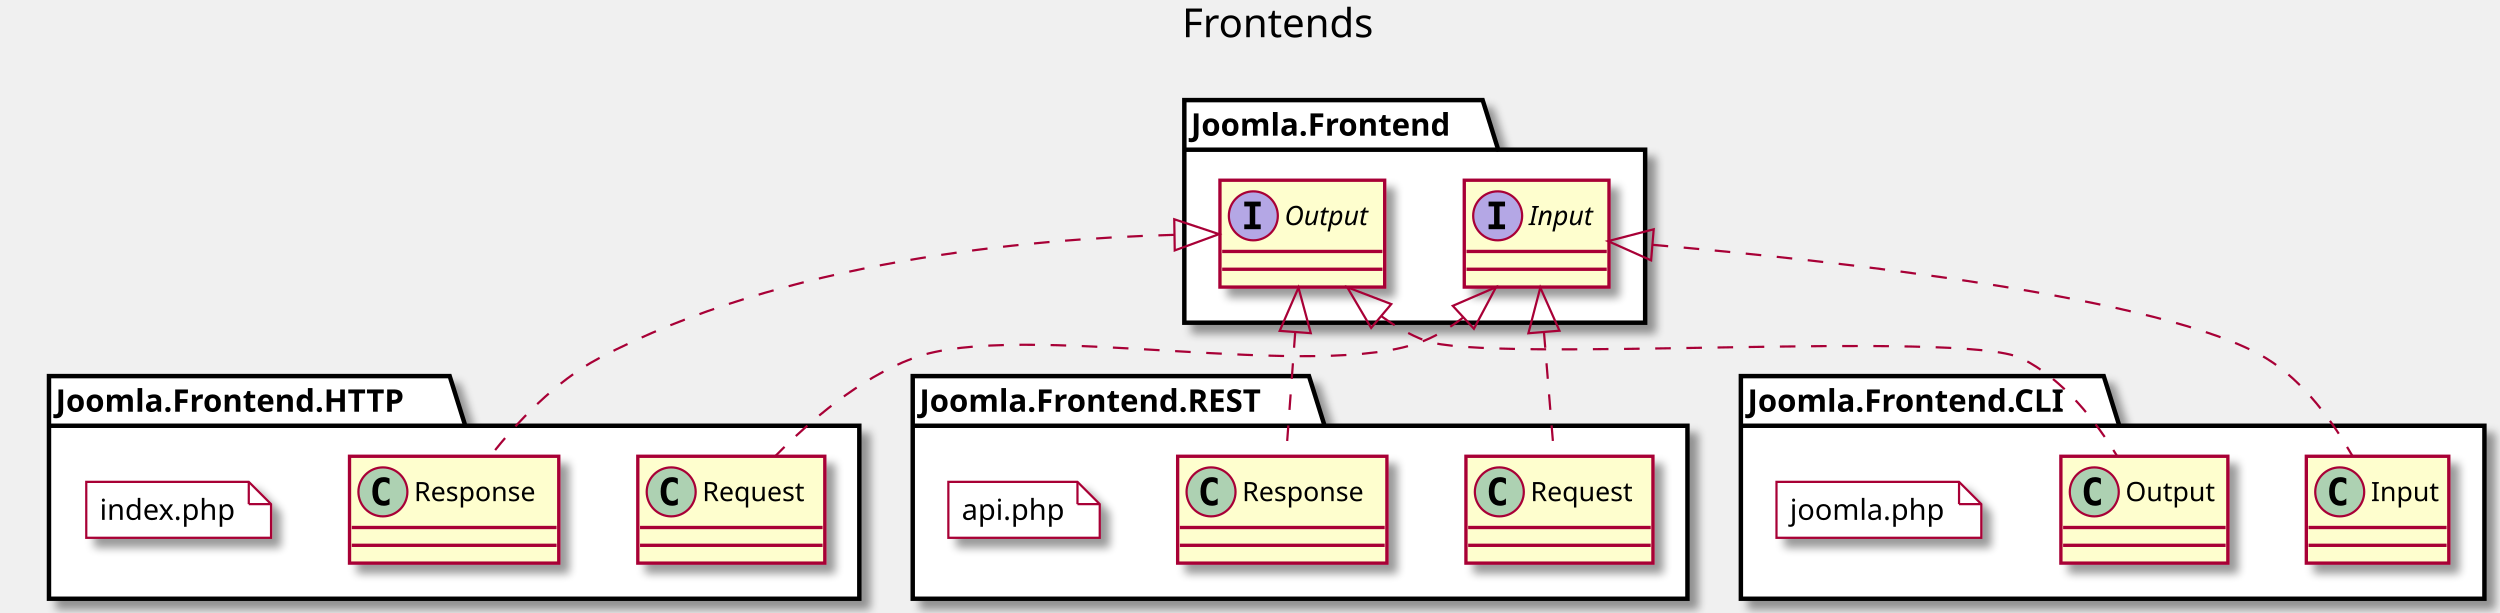
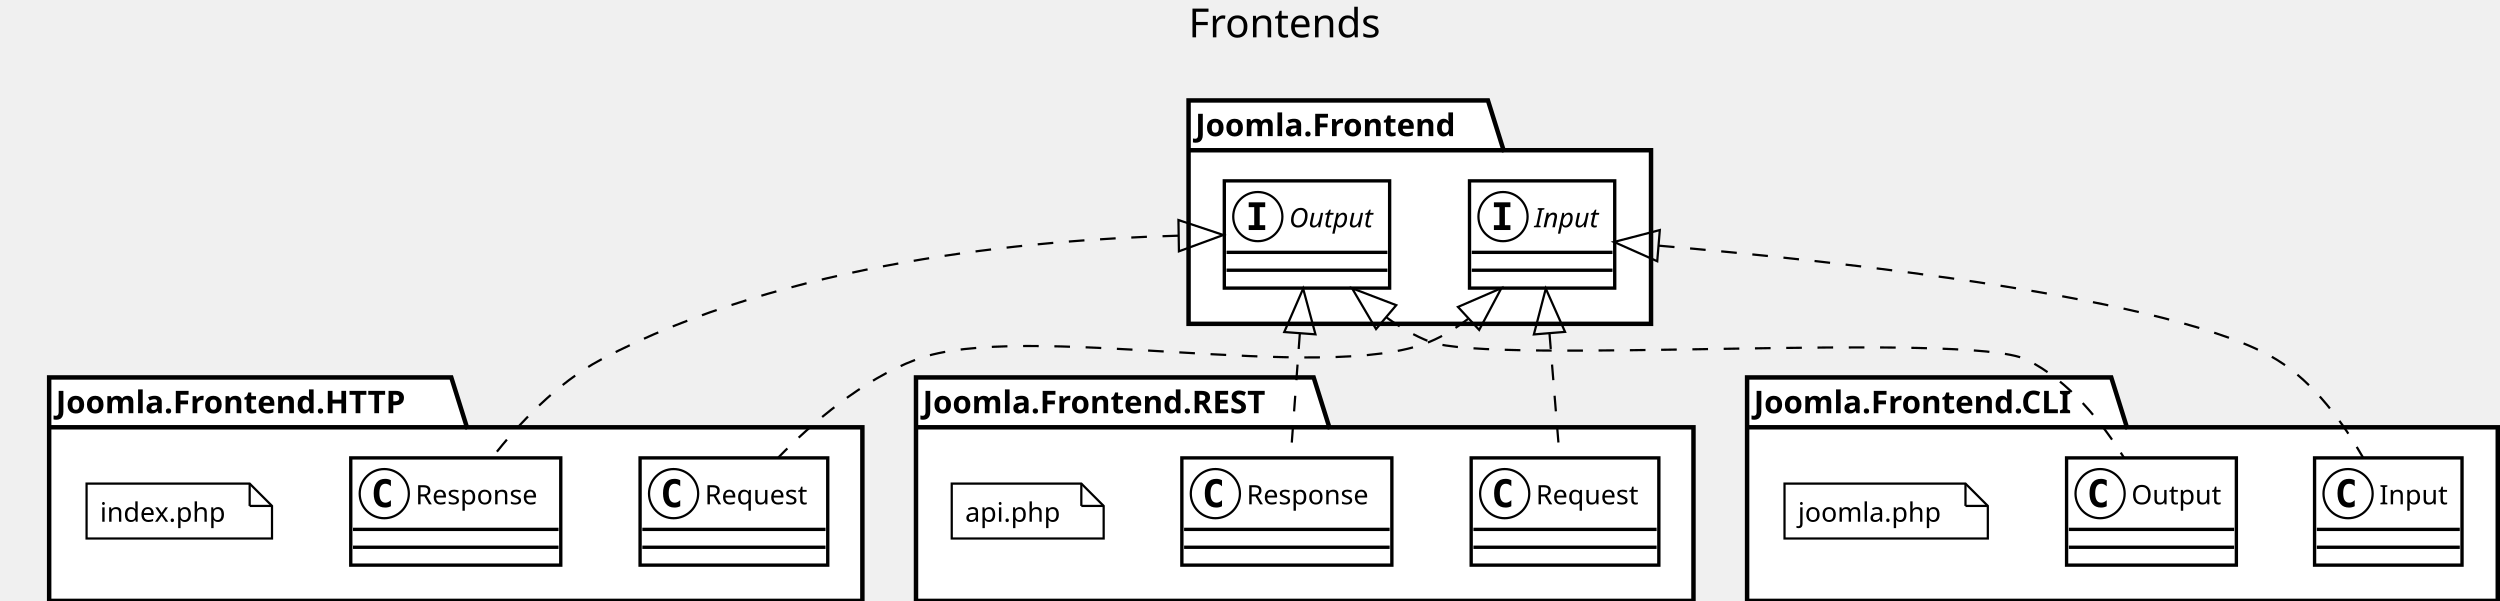
- <svg xmlns="http://www.w3.org/2000/svg" height="275px" style="width:1123px;height:275px;" version="1.1" viewBox="0 0 1123 275" width="1123px">
-   <defs>
-     <filter height="300%" id="f1" width="300%" x="-1" y="-1">
-       <feGaussianBlur result="blurOut" stdDeviation="2.0" />
-       <feColorMatrix in="blurOut" result="blurOut2" type="matrix" values="0 0 0 0 0 0 0 0 0 0 0 0 0 0 0 0 0 0 .4 0" />
-       <feOffset dx="4.0" dy="4.0" in="blurOut2" result="blurOut3" />
-       <feBlend in="SourceGraphic" in2="blurOut3" mode="normal" />
-     </filter>
-   </defs>
+ <svg xmlns="http://www.w3.org/2000/svg" height="269px" style="width:1119px;height:269px;" version="1.1" viewBox="0 0 1119 269" width="1119px">
+   <defs />
  <g>
-     <text fill="#000000" font-family="sans-serif" font-size="18" lengthAdjust="spacingAndGlyphs" textLength="88" x="531" y="16.708">Frontends</text>
-     <polygon fill="#FFFFFF" filter="url(#f1)" points="22,168.953,202,168.953,209,191.25,386,191.25,386,268.953,22,268.953,22,168.953" style="stroke: #000000; stroke-width: 2.0;" />
+     <text fill="#000000" font-family="sans-serif" font-size="18" lengthAdjust="spacingAndGlyphs" textLength="88" x="532" y="16.708">Frontends</text>
+     <polygon fill="#FFFFFF" points="22,168.953,202,168.953,209,191.25,386,191.25,386,268.953,22,268.953,22,168.953" style="stroke: #000000; stroke-width: 2.0;" />
    <line style="stroke: #000000; stroke-width: 2.0;" x1="22" x2="209" y1="191.25" y2="191.25" />
    <text fill="#000000" font-family="sans-serif" font-size="14" font-weight="bold" lengthAdjust="spacingAndGlyphs" textLength="174" x="25" y="184.948">Joomla.Frontend.HTTP</text>
-     <polygon fill="#FFFFFF" filter="url(#f1)" points="532,44.953,666,44.953,673,67.25,739,67.25,739,144.953,532,144.953,532,44.953" style="stroke: #000000; stroke-width: 2.0;" />
+     <polygon fill="#FFFFFF" points="532,44.953,666,44.953,673,67.25,739,67.25,739,144.953,532,144.953,532,44.953" style="stroke: #000000; stroke-width: 2.0;" />
    <line style="stroke: #000000; stroke-width: 2.0;" x1="532" x2="673" y1="67.25" y2="67.25" />
    <text fill="#000000" font-family="sans-serif" font-size="14" font-weight="bold" lengthAdjust="spacingAndGlyphs" textLength="128" x="535" y="60.948">Joomla.Frontend</text>
-     <polygon fill="#FFFFFF" filter="url(#f1)" points="410,168.953,588,168.953,595,191.25,758,191.25,758,268.953,410,268.953,410,168.953" style="stroke: #000000; stroke-width: 2.0;" />
+     <polygon fill="#FFFFFF" points="410,168.953,588,168.953,595,191.25,758,191.25,758,268.953,410,268.953,410,168.953" style="stroke: #000000; stroke-width: 2.0;" />
    <line style="stroke: #000000; stroke-width: 2.0;" x1="410" x2="595" y1="191.25" y2="191.25" />
    <text fill="#000000" font-family="sans-serif" font-size="14" font-weight="bold" lengthAdjust="spacingAndGlyphs" textLength="172" x="413" y="184.948">Joomla.Frontend.REST</text>
-     <polygon fill="#FFFFFF" filter="url(#f1)" points="782,168.953,945,168.953,952,191.25,1116,191.25,1116,268.953,782,268.953,782,168.953" style="stroke: #000000; stroke-width: 2.0;" />
+     <polygon fill="#FFFFFF" points="782,168.953,945,168.953,952,191.25,1118,191.25,1118,268.953,782,268.953,782,168.953" style="stroke: #000000; stroke-width: 2.0;" />
    <line style="stroke: #000000; stroke-width: 2.0;" x1="782" x2="952" y1="191.25" y2="191.25" />
    <text fill="#000000" font-family="sans-serif" font-size="14" font-weight="bold" lengthAdjust="spacingAndGlyphs" textLength="157" x="785" y="184.948">Joomla.Frontend.CLI</text>
-     <rect fill="#FEFECE" filter="url(#f1)" height="48" style="stroke: #A80036; stroke-width: 1.5;" width="84" x="286.5" y="204.953" />
-     <ellipse cx="301.5" cy="220.953" fill="#ADD1B2" rx="11" ry="11" style="stroke: #A80036; stroke-width: 1.0;" />
+     <rect fill="#FFFFFF" height="48" style="stroke: #000000; stroke-width: 1.5;" width="84" x="286.5" y="204.953" />
+     <ellipse cx="301.5" cy="220.953" fill="#FFFFFF" rx="11" ry="11" style="stroke: #000000; stroke-width: 1.0;" />
    <path d="M304.469,226.594 Q303.891,226.891 303.25,227.039 Q302.609,227.188 301.906,227.188 Q299.406,227.188 298.086,225.539 Q296.766,223.891 296.766,220.766 Q296.766,217.641 298.086,215.984 Q299.406,214.328 301.906,214.328 Q302.609,214.328 303.258,214.484 Q303.906,214.641 304.469,214.938 L304.469,217.656 Q303.844,217.078 303.25,216.805 Q302.656,216.531 302.031,216.531 Q300.688,216.531 300,217.602 Q299.312,218.672 299.312,220.766 Q299.312,222.859 300,223.93 Q300.688,225 302.031,225 Q302.656,225 303.25,224.727 Q303.844,224.453 304.469,223.875 L304.469,226.594 Z " />
-     <text fill="#000000" font-family="sans-serif" font-size="12" lengthAdjust="spacingAndGlyphs" textLength="52" x="315.5" y="225.107">Request</text>
-     <line style="stroke: #A80036; stroke-width: 1.5;" x1="287.5" x2="369.5" y1="236.953" y2="236.953" />
-     <line style="stroke: #A80036; stroke-width: 1.5;" x1="287.5" x2="369.5" y1="244.953" y2="244.953" />
-     <rect fill="#FEFECE" filter="url(#f1)" height="48" style="stroke: #A80036; stroke-width: 1.5;" width="94" x="157" y="204.953" />
-     <ellipse cx="172" cy="220.953" fill="#ADD1B2" rx="11" ry="11" style="stroke: #A80036; stroke-width: 1.0;" />
+     <text fill="#000000" font-family="Verdana" font-size="12" lengthAdjust="spacingAndGlyphs" textLength="52" x="315.5" y="225.726">Request</text>
+     <line style="stroke: #000000; stroke-width: 1.5;" x1="287.5" x2="369.5" y1="236.953" y2="236.953" />
+     <line style="stroke: #000000; stroke-width: 1.5;" x1="287.5" x2="369.5" y1="244.953" y2="244.953" />
+     <rect fill="#FFFFFF" height="48" style="stroke: #000000; stroke-width: 1.5;" width="94" x="157" y="204.953" />
+     <ellipse cx="172" cy="220.953" fill="#FFFFFF" rx="11" ry="11" style="stroke: #000000; stroke-width: 1.0;" />
    <path d="M174.969,226.594 Q174.391,226.891 173.75,227.039 Q173.109,227.188 172.406,227.188 Q169.906,227.188 168.586,225.539 Q167.266,223.891 167.266,220.766 Q167.266,217.641 168.586,215.984 Q169.906,214.328 172.406,214.328 Q173.109,214.328 173.758,214.484 Q174.406,214.641 174.969,214.938 L174.969,217.656 Q174.344,217.078 173.75,216.805 Q173.156,216.531 172.531,216.531 Q171.188,216.531 170.5,217.602 Q169.812,218.672 169.812,220.766 Q169.812,222.859 170.5,223.93 Q171.188,225 172.531,225 Q173.156,225 173.75,224.727 Q174.344,224.453 174.969,223.875 L174.969,226.594 Z " />
-     <text fill="#000000" font-family="sans-serif" font-size="12" lengthAdjust="spacingAndGlyphs" textLength="62" x="186" y="225.107">Response</text>
-     <line style="stroke: #A80036; stroke-width: 1.5;" x1="158" x2="250" y1="236.953" y2="236.953" />
-     <line style="stroke: #A80036; stroke-width: 1.5;" x1="158" x2="250" y1="244.953" y2="244.953" />
-     <polygon fill="#FFFFFF" filter="url(#f1)" points="38.75,216.453,38.75,241.586,121.75,241.586,121.75,226.453,111.75,216.453,38.75,216.453" style="stroke: #A80036; stroke-width: 1.0;" />
-     <line style="stroke: #A80036; stroke-width: 1.0;" x1="111.75" x2="111.75" y1="216.453" y2="226.453" />
-     <line style="stroke: #A80036; stroke-width: 1.0;" x1="121.75" x2="111.75" y1="226.453" y2="226.453" />
-     <text fill="#000000" font-family="sans-serif" font-size="13" lengthAdjust="spacingAndGlyphs" textLength="62" x="44.75" y="233.52">index.php</text>
-     <rect fill="#FEFECE" filter="url(#f1)" height="48" style="stroke: #A80036; stroke-width: 1.5;" width="65" x="657.75" y="80.953" />
-     <ellipse cx="672.75" cy="96.953" fill="#B4A7E5" rx="11" ry="11" style="stroke: #A80036; stroke-width: 1.0;" />
+     <text fill="#000000" font-family="Verdana" font-size="12" lengthAdjust="spacingAndGlyphs" textLength="62" x="186" y="225.726">Response</text>
+     <line style="stroke: #000000; stroke-width: 1.5;" x1="158" x2="250" y1="236.953" y2="236.953" />
+     <line style="stroke: #000000; stroke-width: 1.5;" x1="158" x2="250" y1="244.953" y2="244.953" />
+     <polygon fill="#FFFFFF" points="38.75,216.453,38.75,241.037,121.75,241.037,121.75,226.453,111.75,216.453,38.75,216.453" style="stroke: #000000; stroke-width: 1.0;" />
+     <line style="stroke: #000000; stroke-width: 1.0;" x1="111.75" x2="111.75" y1="216.453" y2="226.453" />
+     <line style="stroke: #000000; stroke-width: 1.0;" x1="121.75" x2="111.75" y1="226.453" y2="226.453" />
+     <text fill="#000000" font-family="Verdana" font-size="12" lengthAdjust="spacingAndGlyphs" textLength="62" x="44.75" y="233.518">index.php</text>
+     <rect fill="#FFFFFF" height="48" style="stroke: #000000; stroke-width: 1.5;" width="65" x="657.75" y="80.953" />
+     <ellipse cx="672.75" cy="96.953" fill="#FFFFFF" rx="11" ry="11" style="stroke: #000000; stroke-width: 1.0;" />
    <path d="M668.672,92.719 L668.672,90.562 L676.062,90.562 L676.062,92.719 L673.594,92.719 L673.594,100.797 L676.062,100.797 L676.062,102.953 L668.672,102.953 L668.672,100.797 L671.141,100.797 L671.141,92.719 L668.672,92.719 Z " />
-     <text fill="#000000" font-family="sans-serif" font-size="12" font-style="italic" lengthAdjust="spacingAndGlyphs" textLength="33" x="686.75" y="101.107">Input</text>
-     <line style="stroke: #A80036; stroke-width: 1.5;" x1="658.75" x2="721.75" y1="112.953" y2="112.953" />
-     <line style="stroke: #A80036; stroke-width: 1.5;" x1="658.75" x2="721.75" y1="120.953" y2="120.953" />
-     <rect fill="#FEFECE" filter="url(#f1)" height="48" style="stroke: #A80036; stroke-width: 1.5;" width="74" x="548" y="80.953" />
-     <ellipse cx="563" cy="96.953" fill="#B4A7E5" rx="11" ry="11" style="stroke: #A80036; stroke-width: 1.0;" />
+     <text fill="#000000" font-family="Verdana" font-size="12" font-style="italic" lengthAdjust="spacingAndGlyphs" textLength="33" x="686.75" y="101.726">Input</text>
+     <line style="stroke: #000000; stroke-width: 1.5;" x1="658.75" x2="721.75" y1="112.953" y2="112.953" />
+     <line style="stroke: #000000; stroke-width: 1.5;" x1="658.75" x2="721.75" y1="120.953" y2="120.953" />
+     <rect fill="#FFFFFF" height="48" style="stroke: #000000; stroke-width: 1.5;" width="74" x="548" y="80.953" />
+     <ellipse cx="563" cy="96.953" fill="#FFFFFF" rx="11" ry="11" style="stroke: #000000; stroke-width: 1.0;" />
    <path d="M558.922,92.719 L558.922,90.562 L566.312,90.562 L566.312,92.719 L563.844,92.719 L563.844,100.797 L566.312,100.797 L566.312,102.953 L558.922,102.953 L558.922,100.797 L561.391,100.797 L561.391,92.719 L558.922,92.719 Z " />
-     <text fill="#000000" font-family="sans-serif" font-size="12" font-style="italic" lengthAdjust="spacingAndGlyphs" textLength="42" x="577" y="101.107">Output</text>
-     <line style="stroke: #A80036; stroke-width: 1.5;" x1="549" x2="621" y1="112.953" y2="112.953" />
-     <line style="stroke: #A80036; stroke-width: 1.5;" x1="549" x2="621" y1="120.953" y2="120.953" />
-     <rect fill="#FEFECE" filter="url(#f1)" height="48" style="stroke: #A80036; stroke-width: 1.5;" width="84" x="658.5" y="204.953" />
-     <ellipse cx="673.5" cy="220.953" fill="#ADD1B2" rx="11" ry="11" style="stroke: #A80036; stroke-width: 1.0;" />
+     <text fill="#000000" font-family="Verdana" font-size="12" font-style="italic" lengthAdjust="spacingAndGlyphs" textLength="42" x="577" y="101.726">Output</text>
+     <line style="stroke: #000000; stroke-width: 1.5;" x1="549" x2="621" y1="112.953" y2="112.953" />
+     <line style="stroke: #000000; stroke-width: 1.5;" x1="549" x2="621" y1="120.953" y2="120.953" />
+     <rect fill="#FFFFFF" height="48" style="stroke: #000000; stroke-width: 1.5;" width="84" x="658.5" y="204.953" />
+     <ellipse cx="673.5" cy="220.953" fill="#FFFFFF" rx="11" ry="11" style="stroke: #000000; stroke-width: 1.0;" />
    <path d="M676.469,226.594 Q675.891,226.891 675.25,227.039 Q674.609,227.188 673.906,227.188 Q671.406,227.188 670.086,225.539 Q668.766,223.891 668.766,220.766 Q668.766,217.641 670.086,215.984 Q671.406,214.328 673.906,214.328 Q674.609,214.328 675.258,214.484 Q675.906,214.641 676.469,214.938 L676.469,217.656 Q675.844,217.078 675.25,216.805 Q674.656,216.531 674.031,216.531 Q672.688,216.531 672,217.602 Q671.312,218.672 671.312,220.766 Q671.312,222.859 672,223.93 Q672.688,225 674.031,225 Q674.656,225 675.25,224.727 Q675.844,224.453 676.469,223.875 L676.469,226.594 Z " />
-     <text fill="#000000" font-family="sans-serif" font-size="12" lengthAdjust="spacingAndGlyphs" textLength="52" x="687.5" y="225.107">Request</text>
-     <line style="stroke: #A80036; stroke-width: 1.5;" x1="659.5" x2="741.5" y1="236.953" y2="236.953" />
-     <line style="stroke: #A80036; stroke-width: 1.5;" x1="659.5" x2="741.5" y1="244.953" y2="244.953" />
-     <rect fill="#FEFECE" filter="url(#f1)" height="48" style="stroke: #A80036; stroke-width: 1.5;" width="94" x="529" y="204.953" />
-     <ellipse cx="544" cy="220.953" fill="#ADD1B2" rx="11" ry="11" style="stroke: #A80036; stroke-width: 1.0;" />
+     <text fill="#000000" font-family="Verdana" font-size="12" lengthAdjust="spacingAndGlyphs" textLength="52" x="687.5" y="225.726">Request</text>
+     <line style="stroke: #000000; stroke-width: 1.5;" x1="659.5" x2="741.5" y1="236.953" y2="236.953" />
+     <line style="stroke: #000000; stroke-width: 1.5;" x1="659.5" x2="741.5" y1="244.953" y2="244.953" />
+     <rect fill="#FFFFFF" height="48" style="stroke: #000000; stroke-width: 1.5;" width="94" x="529" y="204.953" />
+     <ellipse cx="544" cy="220.953" fill="#FFFFFF" rx="11" ry="11" style="stroke: #000000; stroke-width: 1.0;" />
    <path d="M546.969,226.594 Q546.391,226.891 545.75,227.039 Q545.109,227.188 544.406,227.188 Q541.906,227.188 540.586,225.539 Q539.266,223.891 539.266,220.766 Q539.266,217.641 540.586,215.984 Q541.906,214.328 544.406,214.328 Q545.109,214.328 545.758,214.484 Q546.406,214.641 546.969,214.938 L546.969,217.656 Q546.344,217.078 545.75,216.805 Q545.156,216.531 544.531,216.531 Q543.188,216.531 542.5,217.602 Q541.812,218.672 541.812,220.766 Q541.812,222.859 542.5,223.93 Q543.188,225 544.531,225 Q545.156,225 545.75,224.727 Q546.344,224.453 546.969,223.875 L546.969,226.594 Z " />
-     <text fill="#000000" font-family="sans-serif" font-size="12" lengthAdjust="spacingAndGlyphs" textLength="62" x="558" y="225.107">Response</text>
-     <line style="stroke: #A80036; stroke-width: 1.5;" x1="530" x2="622" y1="236.953" y2="236.953" />
-     <line style="stroke: #A80036; stroke-width: 1.5;" x1="530" x2="622" y1="244.953" y2="244.953" />
-     <polygon fill="#FFFFFF" filter="url(#f1)" points="426,216.453,426,241.586,494,241.586,494,226.453,484,216.453,426,216.453" style="stroke: #A80036; stroke-width: 1.0;" />
-     <line style="stroke: #A80036; stroke-width: 1.0;" x1="484" x2="484" y1="216.453" y2="226.453" />
-     <line style="stroke: #A80036; stroke-width: 1.0;" x1="494" x2="484" y1="226.453" y2="226.453" />
-     <text fill="#000000" font-family="sans-serif" font-size="13" lengthAdjust="spacingAndGlyphs" textLength="47" x="432" y="233.52">api.php</text>
-     <rect fill="#FEFECE" filter="url(#f1)" height="48" style="stroke: #A80036; stroke-width: 1.5;" width="64" x="1036" y="204.953" />
-     <ellipse cx="1051" cy="220.953" fill="#ADD1B2" rx="11" ry="11" style="stroke: #A80036; stroke-width: 1.0;" />
+     <text fill="#000000" font-family="Verdana" font-size="12" lengthAdjust="spacingAndGlyphs" textLength="62" x="558" y="225.726">Response</text>
+     <line style="stroke: #000000; stroke-width: 1.5;" x1="530" x2="622" y1="236.953" y2="236.953" />
+     <line style="stroke: #000000; stroke-width: 1.5;" x1="530" x2="622" y1="244.953" y2="244.953" />
+     <polygon fill="#FFFFFF" points="426,216.453,426,241.037,494,241.037,494,226.453,484,216.453,426,216.453" style="stroke: #000000; stroke-width: 1.0;" />
+     <line style="stroke: #000000; stroke-width: 1.0;" x1="484" x2="484" y1="216.453" y2="226.453" />
+     <line style="stroke: #000000; stroke-width: 1.0;" x1="494" x2="484" y1="226.453" y2="226.453" />
+     <text fill="#000000" font-family="Verdana" font-size="12" lengthAdjust="spacingAndGlyphs" textLength="47" x="432" y="233.518">api.php</text>
+     <rect fill="#FFFFFF" height="48" style="stroke: #000000; stroke-width: 1.5;" width="66" x="1036" y="204.953" />
+     <ellipse cx="1051" cy="220.953" fill="#FFFFFF" rx="11" ry="11" style="stroke: #000000; stroke-width: 1.0;" />
    <path d="M1053.969,226.594 Q1053.391,226.891 1052.75,227.039 Q1052.109,227.188 1051.406,227.188 Q1048.906,227.188 1047.586,225.539 Q1046.266,223.891 1046.266,220.766 Q1046.266,217.641 1047.586,215.984 Q1048.906,214.328 1051.406,214.328 Q1052.109,214.328 1052.758,214.484 Q1053.406,214.641 1053.969,214.938 L1053.969,217.656 Q1053.344,217.078 1052.75,216.805 Q1052.156,216.531 1051.531,216.531 Q1050.188,216.531 1049.5,217.602 Q1048.812,218.672 1048.812,220.766 Q1048.812,222.859 1049.5,223.93 Q1050.188,225 1051.531,225 Q1052.156,225 1052.75,224.727 Q1053.344,224.453 1053.969,223.875 L1053.969,226.594 Z " />
-     <text fill="#000000" font-family="sans-serif" font-size="12" lengthAdjust="spacingAndGlyphs" textLength="32" x="1065" y="225.107">Input</text>
-     <line style="stroke: #A80036; stroke-width: 1.5;" x1="1037" x2="1099" y1="236.953" y2="236.953" />
-     <line style="stroke: #A80036; stroke-width: 1.5;" x1="1037" x2="1099" y1="244.953" y2="244.953" />
-     <rect fill="#FEFECE" filter="url(#f1)" height="48" style="stroke: #A80036; stroke-width: 1.5;" width="75" x="925.75" y="204.953" />
-     <ellipse cx="940.75" cy="220.953" fill="#ADD1B2" rx="11" ry="11" style="stroke: #A80036; stroke-width: 1.0;" />
-     <path d="M943.719,226.594 Q943.141,226.891 942.5,227.039 Q941.859,227.188 941.156,227.188 Q938.656,227.188 937.336,225.539 Q936.016,223.891 936.016,220.766 Q936.016,217.641 937.336,215.984 Q938.656,214.328 941.156,214.328 Q941.859,214.328 942.508,214.484 Q943.156,214.641 943.719,214.938 L943.719,217.656 Q943.094,217.078 942.5,216.805 Q941.906,216.531 941.281,216.531 Q939.938,216.531 939.25,217.602 Q938.562,218.672 938.562,220.766 Q938.562,222.859 939.25,223.93 Q939.938,225 941.281,225 Q941.906,225 942.5,224.727 Q943.094,224.453 943.719,223.875 L943.719,226.594 Z " />
-     <text fill="#000000" font-family="sans-serif" font-size="12" lengthAdjust="spacingAndGlyphs" textLength="43" x="954.75" y="225.107">Output</text>
-     <line style="stroke: #A80036; stroke-width: 1.5;" x1="926.75" x2="999.75" y1="236.953" y2="236.953" />
-     <line style="stroke: #A80036; stroke-width: 1.5;" x1="926.75" x2="999.75" y1="244.953" y2="244.953" />
-     <polygon fill="#FFFFFF" filter="url(#f1)" points="798,216.453,798,241.586,890,241.586,890,226.453,880,216.453,798,216.453" style="stroke: #A80036; stroke-width: 1.0;" />
-     <line style="stroke: #A80036; stroke-width: 1.0;" x1="880" x2="880" y1="216.453" y2="226.453" />
-     <line style="stroke: #A80036; stroke-width: 1.0;" x1="890" x2="880" y1="226.453" y2="226.453" />
-     <text fill="#000000" font-family="sans-serif" font-size="13" lengthAdjust="spacingAndGlyphs" textLength="71" x="804" y="233.52">joomla.php</text>
-     <path d="M657.155,142.69 C651.833,146.811 646.063,150.428 640,152.953 C592.789,172.615 457.865,142.941 410,160.953 C385.912,170.018 363.646,189.206 348.414,204.734 " fill="none" style="stroke: #A80036; stroke-width: 1.0; stroke-dasharray: 7.0,7.0;" />
-     <polygon fill="none" points="652.583,137.384,672.029,128.967,662.076,147.674,652.583,137.384" style="stroke: #A80036; stroke-width: 1.0;" />
-     <path d="M527.345,105.495 C461.255,107.263 351.441,117.357 269,160.953 C249.373,171.332 232.137,189.791 220.355,204.709 " fill="none" style="stroke: #A80036; stroke-width: 1.0; stroke-dasharray: 7.0,7.0;" />
-     <polygon fill="none" points="527.472,98.492,547.578,105.18,527.69,112.491,527.472,98.492" style="stroke: #A80036; stroke-width: 1.0;" />
-     <path d="M693.547,149.228 C695.083,167.961 696.818,189.138 698.103,204.805 " fill="none" style="stroke: #A80036; stroke-width: 1.0; stroke-dasharray: 7.0,7.0;" />
-     <polygon fill="none" points="686.562,149.692,691.904,129.187,700.515,148.549,686.562,149.692" style="stroke: #A80036; stroke-width: 1.0;" />
-     <path d="M581.808,149.228 C580.426,167.961 578.863,189.138 577.708,204.805 " fill="none" style="stroke: #A80036; stroke-width: 1.0; stroke-dasharray: 7.0,7.0;" />
-     <polygon fill="none" points="574.833,148.618,583.286,129.187,588.796,149.648,574.833,148.618" style="stroke: #A80036; stroke-width: 1.0;" />
-     <path d="M742.368,109.981 C822.908,116.96 972.635,133.269 1018,160.953 C1034.97,171.311 1048.1,189.771 1056.64,204.695 " fill="none" style="stroke: #A80036; stroke-width: 1.0; stroke-dasharray: 7.0,7.0;" />
-     <polygon fill="none" points="741.677,116.948,722.326,108.314,742.837,102.996,741.677,116.948" style="stroke: #A80036; stroke-width: 1.0;" />
-     <path d="M620.692,142.156 C626.721,146.515 633.233,150.34 640,152.953 C667.791,163.684 881.261,147.817 908,160.953 C926.91,170.243 941.586,189.41 951.004,204.873 " fill="none" style="stroke: #A80036; stroke-width: 1.0; stroke-dasharray: 7.0,7.0;" />
-     <polygon fill="none" points="615.92,147.288,605.173,129.027,624.963,136.6,615.92,147.288" style="stroke: #A80036; stroke-width: 1.0;" />
+     <text fill="#000000" font-family="Verdana" font-size="12" lengthAdjust="spacingAndGlyphs" textLength="34" x="1065" y="225.726">Input</text>
+     <line style="stroke: #000000; stroke-width: 1.5;" x1="1037" x2="1101" y1="236.953" y2="236.953" />
+     <line style="stroke: #000000; stroke-width: 1.5;" x1="1037" x2="1101" y1="244.953" y2="244.953" />
+     <rect fill="#FFFFFF" height="48" style="stroke: #000000; stroke-width: 1.5;" width="76" x="925" y="204.953" />
+     <ellipse cx="940" cy="220.953" fill="#FFFFFF" rx="11" ry="11" style="stroke: #000000; stroke-width: 1.0;" />
+     <path d="M942.969,226.594 Q942.391,226.891 941.75,227.039 Q941.109,227.188 940.406,227.188 Q937.906,227.188 936.586,225.539 Q935.266,223.891 935.266,220.766 Q935.266,217.641 936.586,215.984 Q937.906,214.328 940.406,214.328 Q941.109,214.328 941.758,214.484 Q942.406,214.641 942.969,214.938 L942.969,217.656 Q942.344,217.078 941.75,216.805 Q941.156,216.531 940.531,216.531 Q939.188,216.531 938.5,217.602 Q937.812,218.672 937.812,220.766 Q937.812,222.859 938.5,223.93 Q939.188,225 940.531,225 Q941.156,225 941.75,224.727 Q942.344,224.453 942.969,223.875 L942.969,226.594 Z " />
+     <text fill="#000000" font-family="Verdana" font-size="12" lengthAdjust="spacingAndGlyphs" textLength="44" x="954" y="225.726">Output</text>
+     <line style="stroke: #000000; stroke-width: 1.5;" x1="926" x2="1000" y1="236.953" y2="236.953" />
+     <line style="stroke: #000000; stroke-width: 1.5;" x1="926" x2="1000" y1="244.953" y2="244.953" />
+     <polygon fill="#FFFFFF" points="798.75,216.453,798.75,241.037,889.75,241.037,889.75,226.453,879.75,216.453,798.75,216.453" style="stroke: #000000; stroke-width: 1.0;" />
+     <line style="stroke: #000000; stroke-width: 1.0;" x1="879.75" x2="879.75" y1="216.453" y2="226.453" />
+     <line style="stroke: #000000; stroke-width: 1.0;" x1="889.75" x2="879.75" y1="226.453" y2="226.453" />
+     <text fill="#000000" font-family="Verdana" font-size="12" lengthAdjust="spacingAndGlyphs" textLength="70" x="804.75" y="233.518">joomla.php</text>
+     <path d="M657.155,142.69 C651.833,146.811 646.063,150.428 640,152.953 C592.789,172.615 457.865,142.941 410,160.953 C385.912,170.018 363.646,189.206 348.414,204.734 " fill="none" style="stroke: #000000; stroke-width: 1.0; stroke-dasharray: 7.0,7.0;" />
+     <polygon fill="none" points="652.583,137.384,672.029,128.967,662.076,147.674,652.583,137.384" style="stroke: #000000; stroke-width: 1.0;" />
+     <path d="M527.345,105.495 C461.255,107.263 351.441,117.357 269,160.953 C249.373,171.332 232.137,189.791 220.355,204.709 " fill="none" style="stroke: #000000; stroke-width: 1.0; stroke-dasharray: 7.0,7.0;" />
+     <polygon fill="none" points="527.472,98.492,547.578,105.18,527.69,112.491,527.472,98.492" style="stroke: #000000; stroke-width: 1.0;" />
+     <path d="M693.547,149.228 C695.083,167.961 696.818,189.138 698.103,204.805 " fill="none" style="stroke: #000000; stroke-width: 1.0; stroke-dasharray: 7.0,7.0;" />
+     <polygon fill="none" points="686.562,149.692,691.904,129.187,700.515,148.549,686.562,149.692" style="stroke: #000000; stroke-width: 1.0;" />
+     <path d="M581.808,149.228 C580.426,167.961 578.863,189.138 577.708,204.805 " fill="none" style="stroke: #000000; stroke-width: 1.0; stroke-dasharray: 7.0,7.0;" />
+     <polygon fill="none" points="574.833,148.618,583.286,129.187,588.796,149.648,574.833,148.618" style="stroke: #000000; stroke-width: 1.0;" />
+     <path d="M742.527,109.965 C823.312,116.92 973.493,133.199 1019,160.953 C1035.98,171.307 1049.1,189.767 1057.64,204.692 " fill="none" style="stroke: #000000; stroke-width: 1.0; stroke-dasharray: 7.0,7.0;" />
+     <polygon fill="none" points="741.779,116.927,722.424,108.303,742.932,102.974,741.779,116.927" style="stroke: #000000; stroke-width: 1.0;" />
+     <path d="M620.692,142.155 C626.721,146.514 633.234,150.34 640,152.953 C667.687,163.645 880.304,147.983 907,160.953 C926.09,170.228 941.048,189.397 950.685,204.863 " fill="none" style="stroke: #000000; stroke-width: 1.0; stroke-dasharray: 7.0,7.0;" />
+     <polygon fill="none" points="615.921,147.288,605.173,129.026,624.963,136.599,615.921,147.288" style="stroke: #000000; stroke-width: 1.0;" />
  </g>
</svg>
